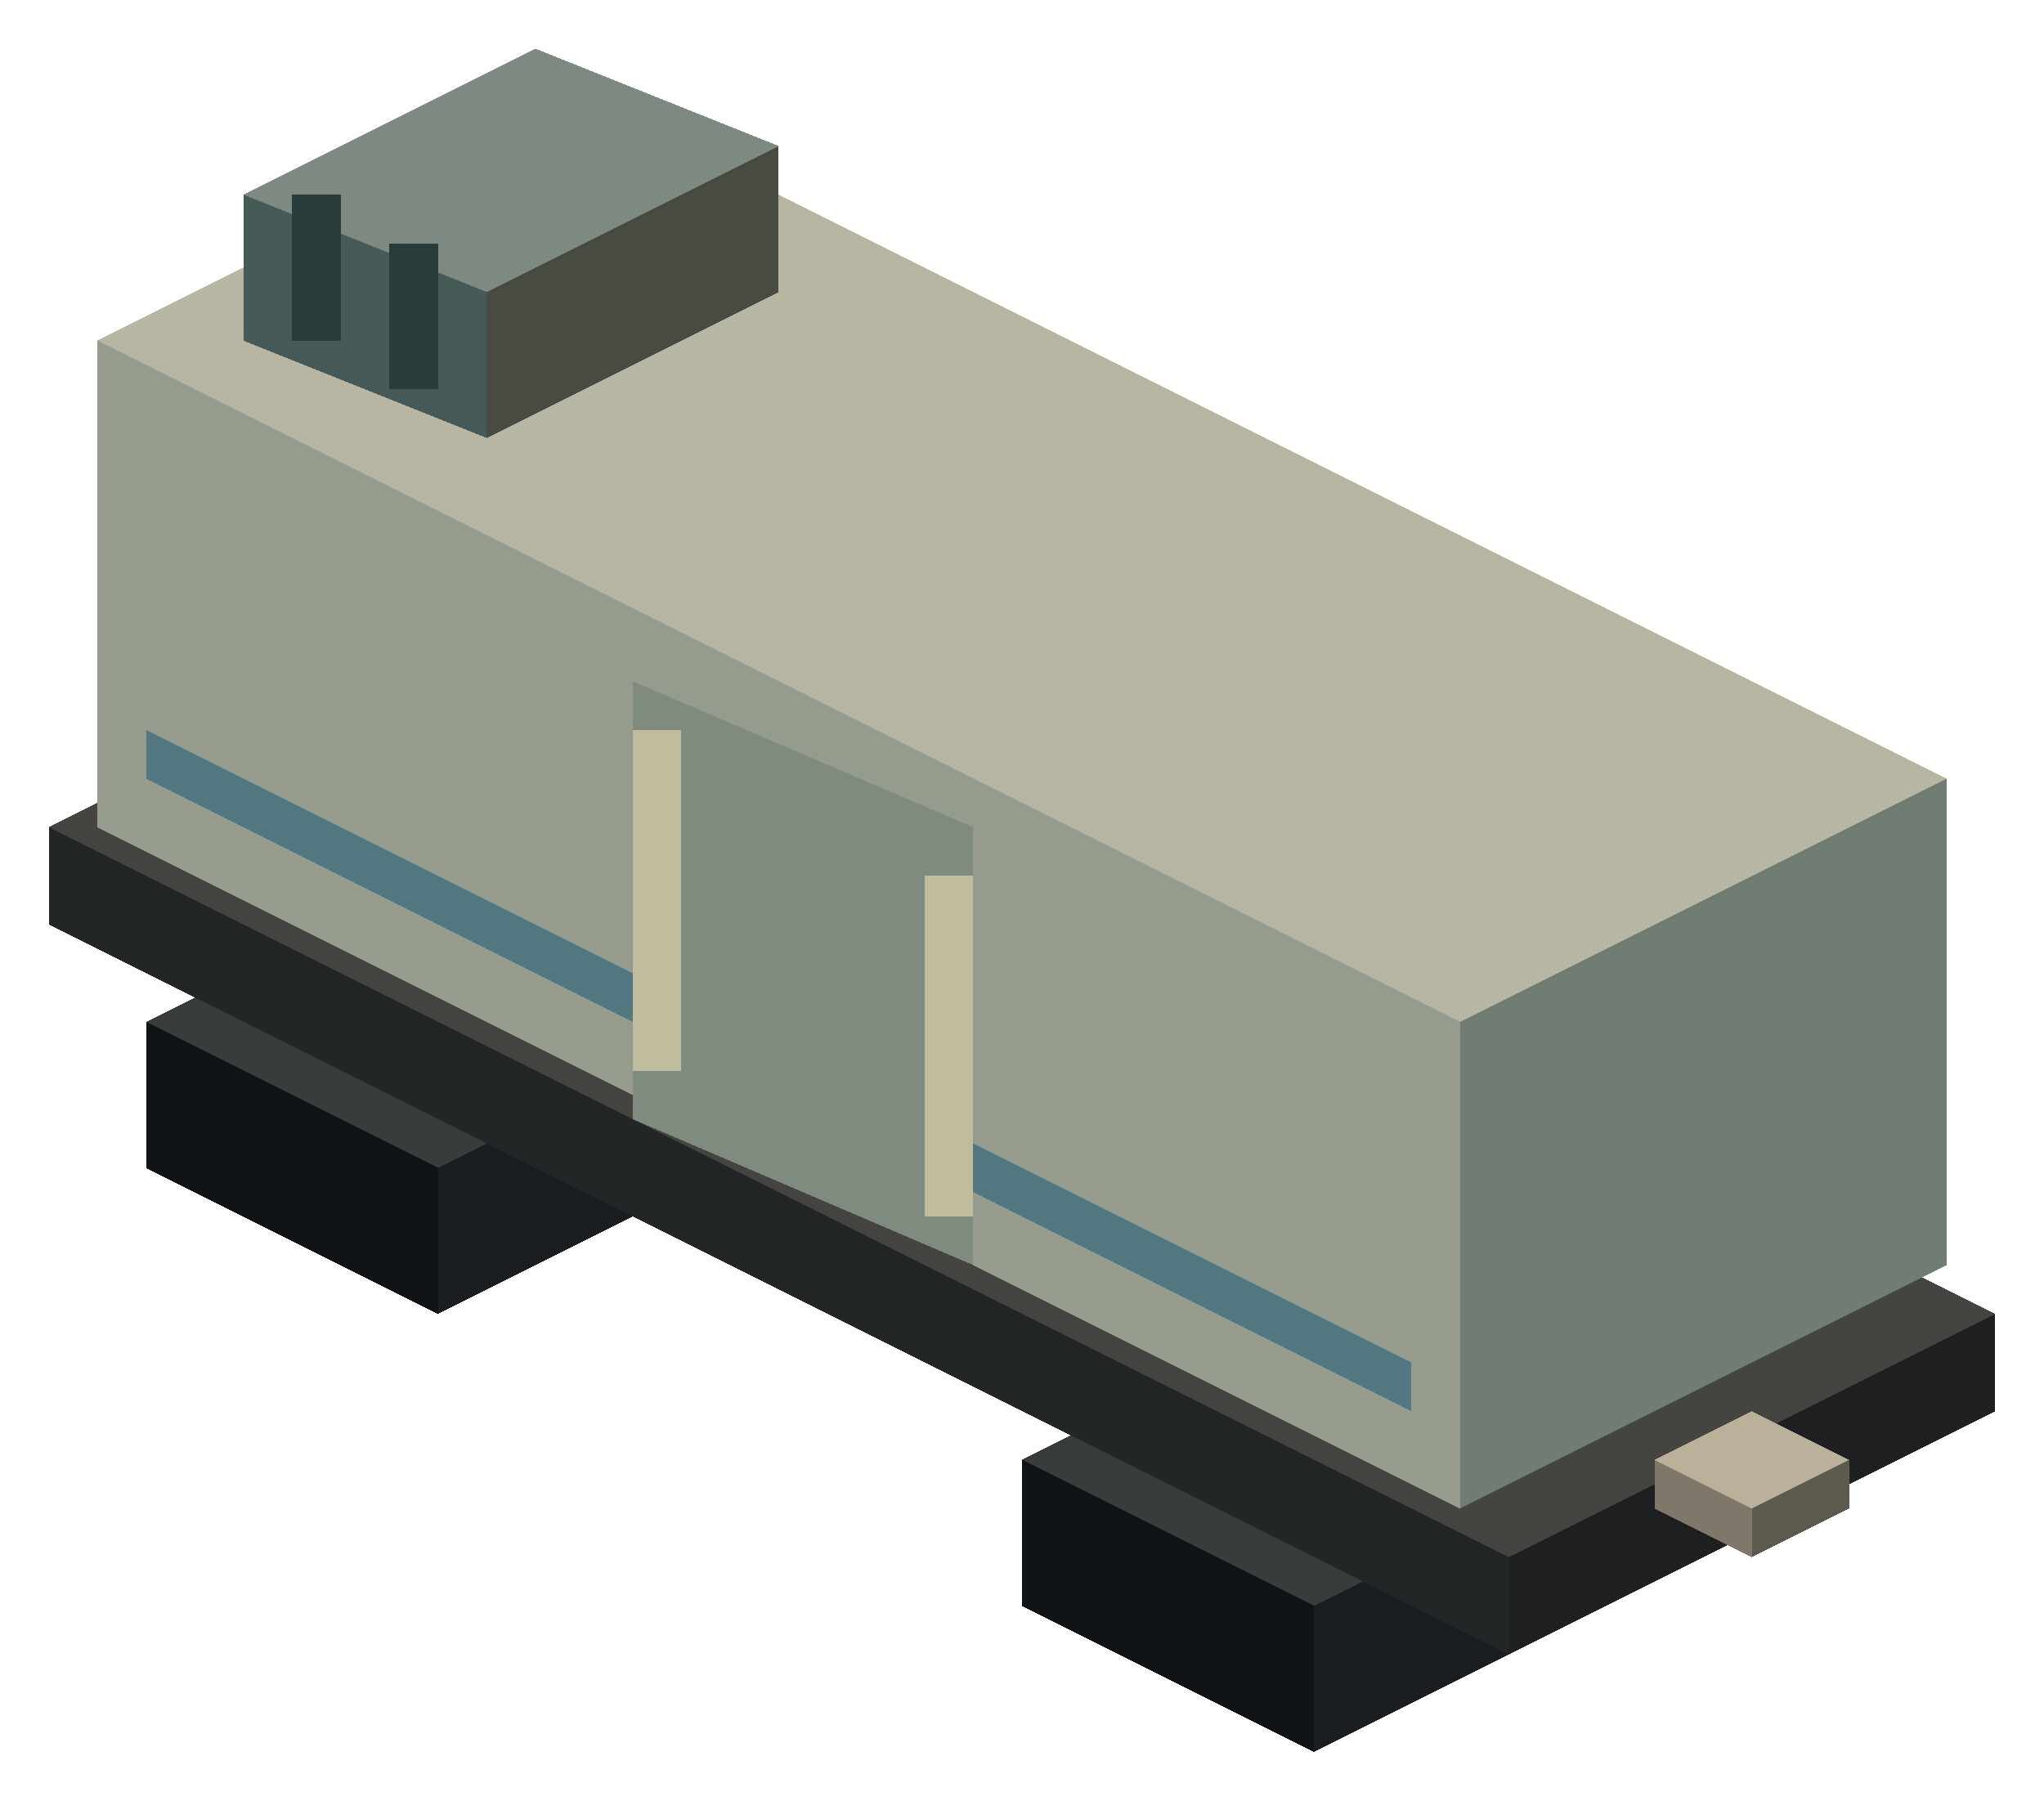
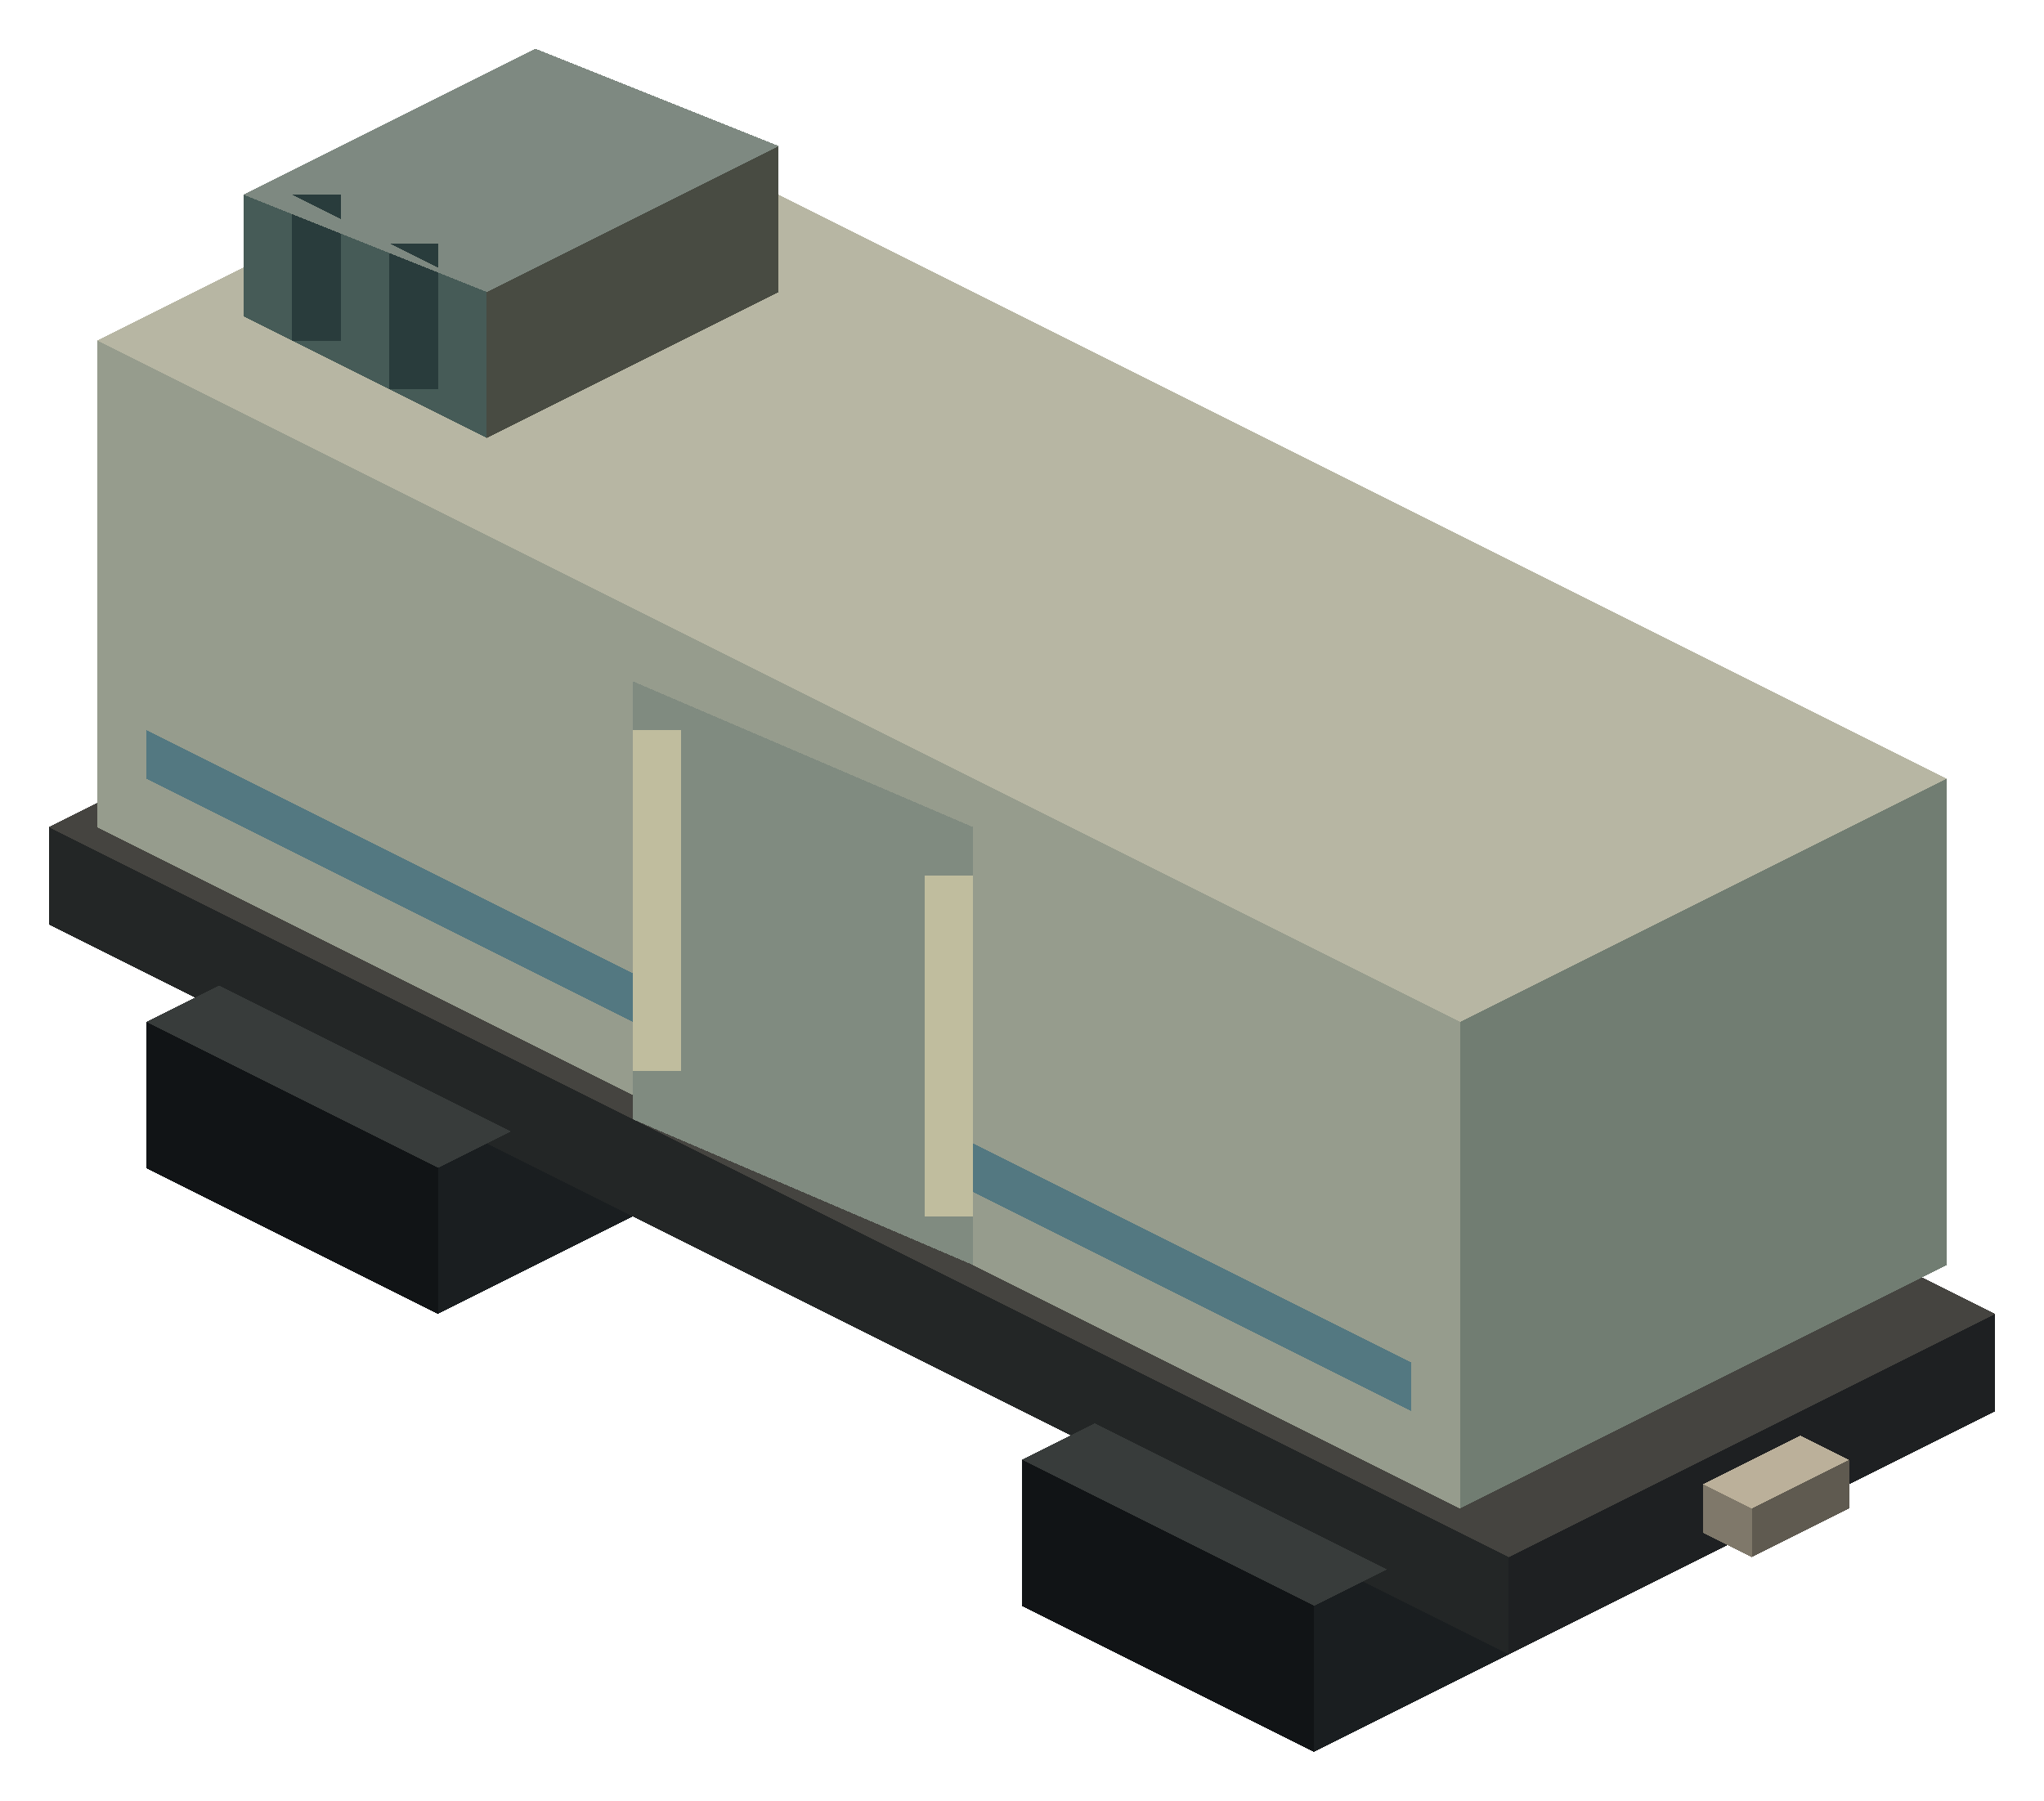
<svg xmlns="http://www.w3.org/2000/svg" width="42" height="37" viewBox="0 0 42 37" shape-rendering="crispEdges" data-template="railyard-car-refrigerated" data-anchor-x="6" data-anchor-y="19" data-length-m="15">
+   <g id="silhouette-underlays">
+     <path d="M4,15 6,14 8,15 8,16 6,17 4,16Z" fill="#5f5a50" />
+     <path d="M3,21 15,15 21,18 21,21 9,27 3,24Z" fill="#1a1e20" />
+     <path d="M21,30 33,24 39,27 39,30 27,36 21,33Z" fill="#1a1e20" />
+     <path d="M1,17 11,12 41,27 41,29 31,34 1,19Z" fill="#1e2022" />
+     <path d="M2,7 12,2 40,16 40,26 30,31 2,17Z" fill="#717d72" />
+     <path d="M13,14 20,17 20,26 13,23Z" fill="#484b42" />
+     <path d="M5,4 11,1 16,3 16,6 10,9 5,7Z" fill="#484b42" />
+     <path d="M34,30 36,29 38,30 38,31 36,32 34,31Z" fill="#5f5a50" />
+   </g>
  <g id="coupler">
-     <polygon points="4,15 6,14 8,15 8,16 6,17 4,16" fill="#5f5a50" />
-     <polygon points="4,16 6,17 6,16 4,15" fill="#7f786a" />
-     <polygon points="8,16 6,17 6,16 8,15" fill="#5f5a50" />
-     <polygon points="6,14 8,15 6,16 4,15" fill="#bbb09a" />
-   </g>
+ </g>
  <g id="trucks">
-     <polygon points="3,21 15,15 21,18 21,21 9,27 3,24" fill="#1a1e20" />
-     <polygon points="3,24 9,27 9,24 3,21" fill="#111416" />
-     <polygon points="21,21 9,27 9,24 21,18" fill="#1a1e20" />
-     <polygon points="15,15 21,18 9,24 3,21" fill="#383c3b" />
-     <polygon points="21,30 33,24 39,27 39,30 27,36 21,33" fill="#1a1e20" />
-     <polygon points="21,33 27,36 27,33 21,30" fill="#111416" />
-     <polygon points="39,30 27,36 27,33 39,27" fill="#1a1e20" />
-     <polygon points="33,24 39,27 27,33 21,30" fill="#383c3b" />
+     <path d="M3,21 9,24 9,27 3,24ZM21,30 27,33 27,36 21,33Z" fill="#111416" />
+     <path d="M13,25 9,27 9,24 10,23.5ZM31,34 31,34 27,36 27,33 28,32.5Z" fill="#1a1e20" />
+     <path d="M4.5,20.25 10.5,23.25 9,24 3,21ZM22.5,29.25 28.5,32.25 27,33 21,30Z" fill="#383c3b" />
  </g>
  <g id="underframe">
-     <polygon points="1,17 11,12 41,27 41,29 31,34 1,19" fill="#1e2022" />
-     <polygon points="1,19 31,34 31,32 1,17" fill="#232626" />
-     <polygon points="41,29 31,34 31,32 41,27" fill="#1e2022" />
-     <polygon points="11,12 41,27 31,32 1,17" fill="#454440" />
+     <path d="M1,18.5 1,17 31,32 31,33.5ZM28.5,32.25 31,33.5 31,34 28,32.5ZM10.5,23.25 16.091,26.045 22.5,29.25 22,29.5 10,23.5ZM1,18.5 4.5,20.25 4,20.5 1,19Z" fill="#232626" />
+     <path d="M36,30 35,30.5 34.5,30.25 36,29.5ZM41,28.5 38,30 36.5,29.25 41,27ZM37,29.5 36,30 36,29.5 36.5,29.25ZM38,30 41,28.5 41,29 38,30.5ZM35.5,31.75 31,34 31,32 33.5,30.75ZM35,30.5 35,31.5 33.5,30.75 34.5,30.25Z" fill="#1e2022" />
+     <path d="M2,16.5 2,17.5 1,17ZM30,31 39.5,26.25 41,27 31,32 30,31.5ZM2,17 13,22.5 13,23 2,17.5ZM20,26 30,31 30,31.5 20,26.5ZM20,26 20,26.5 13,23Z" fill="#454440" />
  </g>
  <g id="insulated-body">
-     <polygon points="2,7 12,2 40,16 40,26 30,31 2,17" fill="#717d72" />
-     <polygon points="2,17 30,31 30,21 2,7" fill="#969c8d" />
-     <polygon points="40,26 30,31 30,21 40,16" fill="#717d72" />
-     <polygon points="12,2 40,16 30,21 2,7" fill="#b7b6a3" />
-     <polygon points="3,15 29,28 29,29 3,16" fill="#537881" />
+     <path d="M2,9.286 2,7 30,21 30,21.286ZM20,23.5 20,17 30,21.286 30,28.5ZM13,20 2,14.5 2,9.286 13,14ZM29,28 30,28.5 30,31 29,30.5ZM20,24.5 29,29 29,30.5 20,26ZM2,15.5 13,21 13,22.5 2,17ZM3,16 2,15.5 2,14.5 3,15Z" fill="#969c8d" />
+     <path d="M40,26 30,31 30,21 40,16Z" fill="#717d72" />
+     <path d="M5,5.5 5,8.5 2,7ZM13.333,7.333 18,5 40,16 37.778,17.111ZM16,6 16,4 18,5ZM10,9 13.333,7.333 37.778,17.111 30,21 10,11ZM5,6.5 10,9 10,11 5,8.5Z" fill="#b7b6a3" />
+     <path d="M20,23.5 29,28 29,29 20,24.5ZM3,15 13,20 13,21 3,16Z" fill="#537881" />
  </g>
  <g id="sealed-door">
-     <polygon points="13,14 20,17 20,26 13,23" fill="#484b42" />
-     <polygon points="13,23 20,26 20,17 13,14" fill="#808b80" />
-     <polygon points="20,26 20,26 20,17 20,17" fill="#484b42" />
-     <polygon points="13,14 20,17 20,17 13,14" fill="#bec0ab" />
-     <polygon points="13,15 14,15 14,22 13,22" fill="#c0bd9e" />
-     <polygon points="19,18 20,18 20,25 19,25" fill="#c0bd9e" />
+     <path d="M13,15 13,14 15.333,15ZM14,18 14,15 15.333,15 20,17 20,18ZM20,25 20,26 17.667,25ZM14,18 19,18 19,25 17.667,25 14,23.429ZM13,22 14,22 14,23.429 13,23Z" fill="#808b80" />
+     <path d="M13,15 14,15 14,22 13,22ZM19,18 20,18 20,25 19,25Z" fill="#c0bd9e" />
  </g>
  <g id="cooling-unit">
-     <polygon points="5,4 11,1 16,3 16,6 10,9 5,7" fill="#484b42" />
-     <polygon points="5,7 10,9 10,6 5,4" fill="#465b57" />
-     <polygon points="16,6 10,9 10,6 16,3" fill="#484b42" />
-     <polygon points="11,1 16,3 10,6 5,4" fill="#7e8981" />
-     <polygon points="6,4 7,4 7,7 6,7" fill="#293c3c" />
-     <polygon points="8,5 9,5 9,8 8,8" fill="#293c3c" />
+     <path d="M7,5 7,4.8 7.5,5ZM9,8.5 9,5.6 10,6 10,9 10,9ZM9,8 9,8.5 8,8ZM8,8 8,8 7,7.5 7,5 7.5,5 8,5.2ZM7,7 7,7.5 6,7ZM6,7 6,7 5,6.5 5,4 6,4.4Z" fill="#465b57" />
+     <path d="M16,6 10,9 10,6 16,3Z" fill="#484b42" />
+     <path d="M11,1 16,3 14,4 5,4 5,4ZM7,4 14,4 12,5 7.5,5 7,4.8ZM9,5 12,5 10,6 9,5.6ZM8,5 9,5.5 9,5.6 7.5,5ZM5,4 6,4 7,4.5 7,4.8 5,4Z" fill="#7e8981" />
+     <path d="M6,4 6,4 7,4 7,4.5ZM6,4.4 7,4.8 7,7 6,7ZM8,5 8,5 9,5 9,5.5ZM8,5.2 9,5.6 9,8 8,8Z" fill="#293c3c" />
  </g>
  <g id="coupler">
-     <polygon points="34,30 36,29 38,30 38,31 36,32 34,31" fill="#5f5a50" />
-     <polygon points="34,31 36,32 36,31 34,30" fill="#7f786a" />
-     <polygon points="38,31 36,32 36,31 38,30" fill="#5f5a50" />
-     <polygon points="36,29 38,30 36,31 34,30" fill="#bbb09a" />
+     <path d="M36,31.5 36,32 35.5,31.75ZM35,30.5 36,31 36,31.5 35.5,31.75 35,31.5Z" fill="#7f786a" />
+     <path d="M38,31 36,32 36,31 38,30Z" fill="#5f5a50" />
+     <path d="M37,29.5 38,30 36,31 35,30.5Z" fill="#bbb09a" />
  </g>
</svg>
